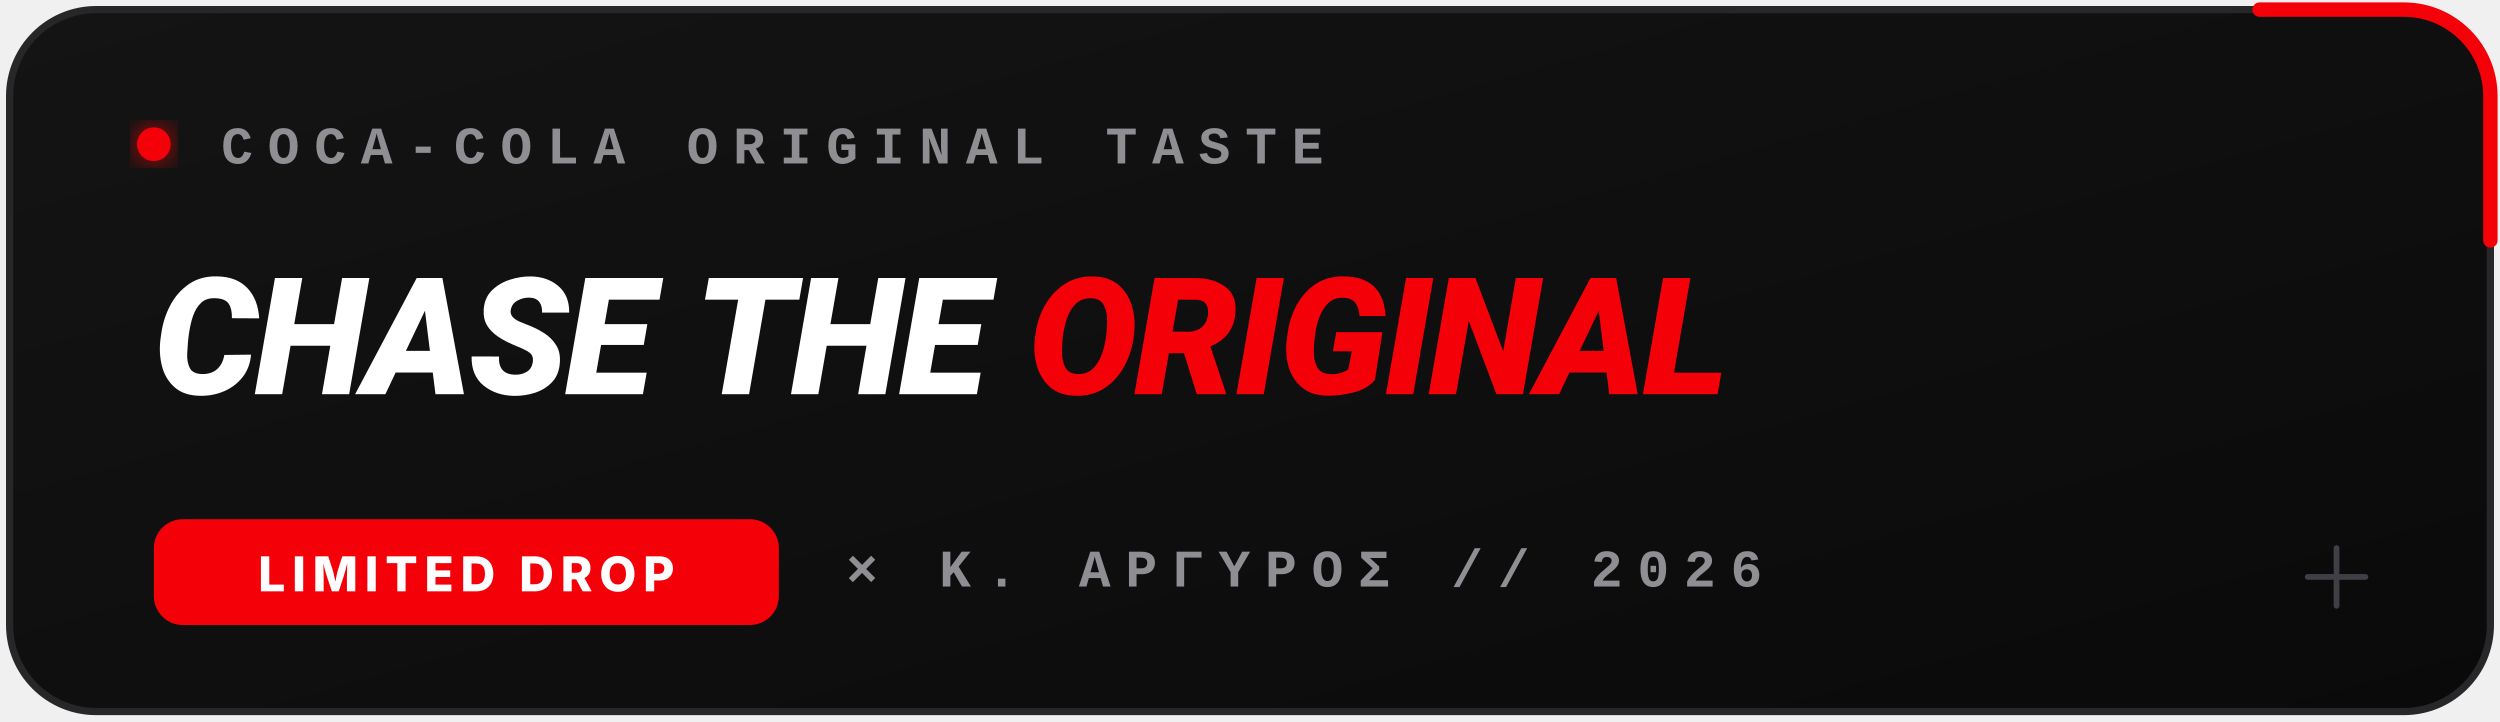
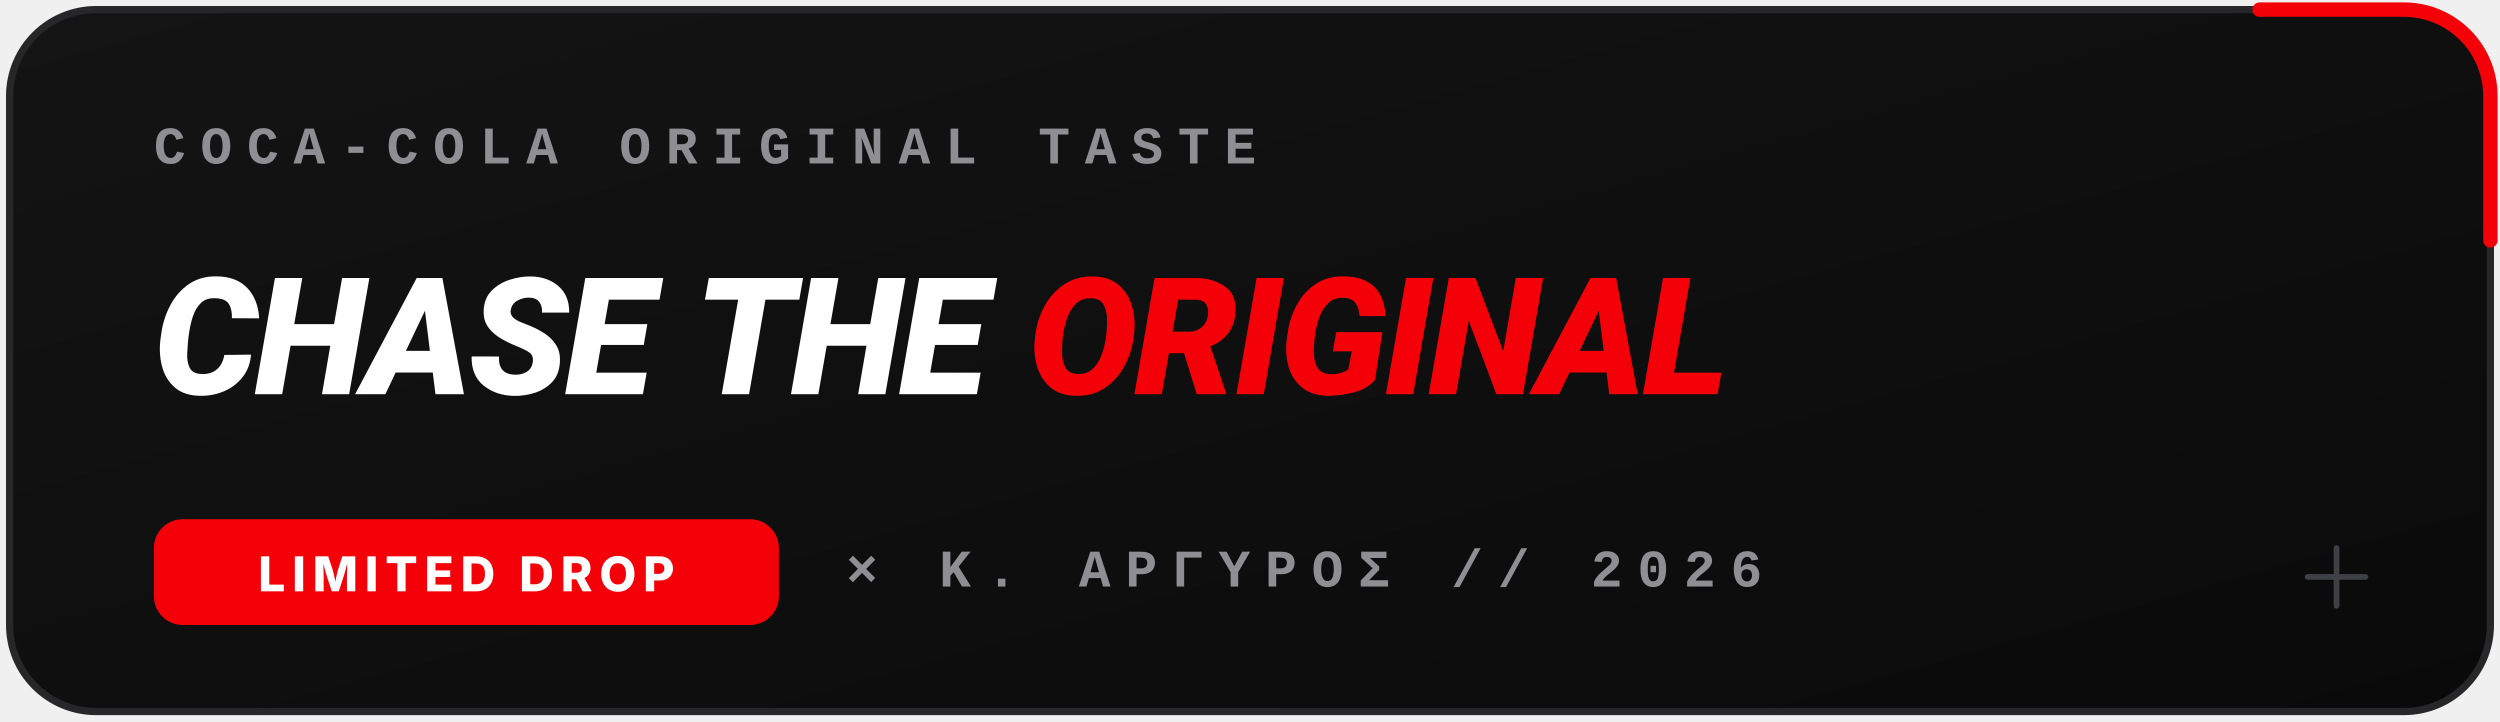
<svg xmlns="http://www.w3.org/2000/svg" viewBox="0 0 520 150" width="100%" height="100%">
  <defs>
    <linearGradient id="badgeBg" x1="0%" y1="0%" x2="100%" y2="100%">
      <stop offset="0%" stop-color="#141414" />
      <stop offset="100%" stop-color="#0A0A0A" />
    </linearGradient>
    <filter id="cokeRedGlow" x="-20%" y="-20%" width="140%" height="140%">
      <feGaussianBlur stdDeviation="3" result="blur" />
      <feComposite in="SourceGraphic" in2="blur" operator="over" />
    </filter>
  </defs>
  <style>
    .badge-sub {
      font-family: 'Space Mono', 'SF Mono', 'Courier New', monospace;
      font-size: 11px;
      font-weight: 700;
      letter-spacing: 0.28em;
      fill: #8E8E93;
    }
    .badge-title {
      font-family: 'Space Grotesk', 'Syne', -apple-system, BlinkMacSystemFont, 'Segoe UI', Roboto, sans-serif;
      font-size: 34px;
      font-weight: 900;
      font-style: italic;
      letter-spacing: -0.02em;
      text-transform: uppercase;
    }
    .pill-label {
      font-family: 'Space Grotesk', -apple-system, BlinkMacSystemFont, sans-serif;
      font-size: 10px;
      font-weight: 800;
      letter-spacing: 0.14em;
      fill: #FFFFFF;
      text-transform: uppercase;
    }
  </style>
  <rect x="2" y="2" width="516" height="146" rx="18" fill="url(#badgeBg)" stroke="#27272A" stroke-width="1.5" />
  <path d="M 470 2 L 500 2 A 18 18 0 0 1 518 20 L 518 50" fill="none" stroke="#F40009" stroke-width="3" stroke-linecap="round" />
  <g transform="translate(32, 34)">
-     <circle cx="0" cy="-4" r="3.5" fill="#F40009" filter="url(#cokeRedGlow)" />
-     <circle cx="0" cy="-4" r="3" fill="#F40009" />
-     <text x="14" y="0" class="badge-sub">COCA-COLA ORIGINAL TASTE</text>
+     <text x="0" y="0" class="badge-sub">COCA-COLA ORIGINAL TASTE</text>
  </g>
  <g transform="translate(32, 82)">
    <text class="badge-title">
      <tspan fill="#FFFFFF">CHASE </tspan>
      <tspan fill="#FFFFFF">THE </tspan>
      <tspan fill="#F40009">ORIGINAL</tspan>
    </text>
  </g>
  <g transform="translate(32, 122)">
    <rect x="0" y="-14" width="130" height="22" rx="6" fill="#F40009" />
    <text x="65" y="1" text-anchor="middle" class="pill-label">LIMITED DROP</text>
    <text x="144" y="0" class="badge-sub" fill="#71717A">× Κ. ΑΡΓΥΡΟΣ // 2026</text>
  </g>
  <g stroke="#3F3F46" stroke-width="1.2" stroke-linecap="round">
    <line x1="480" y1="120" x2="492" y2="120" />
    <line x1="486" y1="114" x2="486" y2="126" />
  </g>
</svg>
